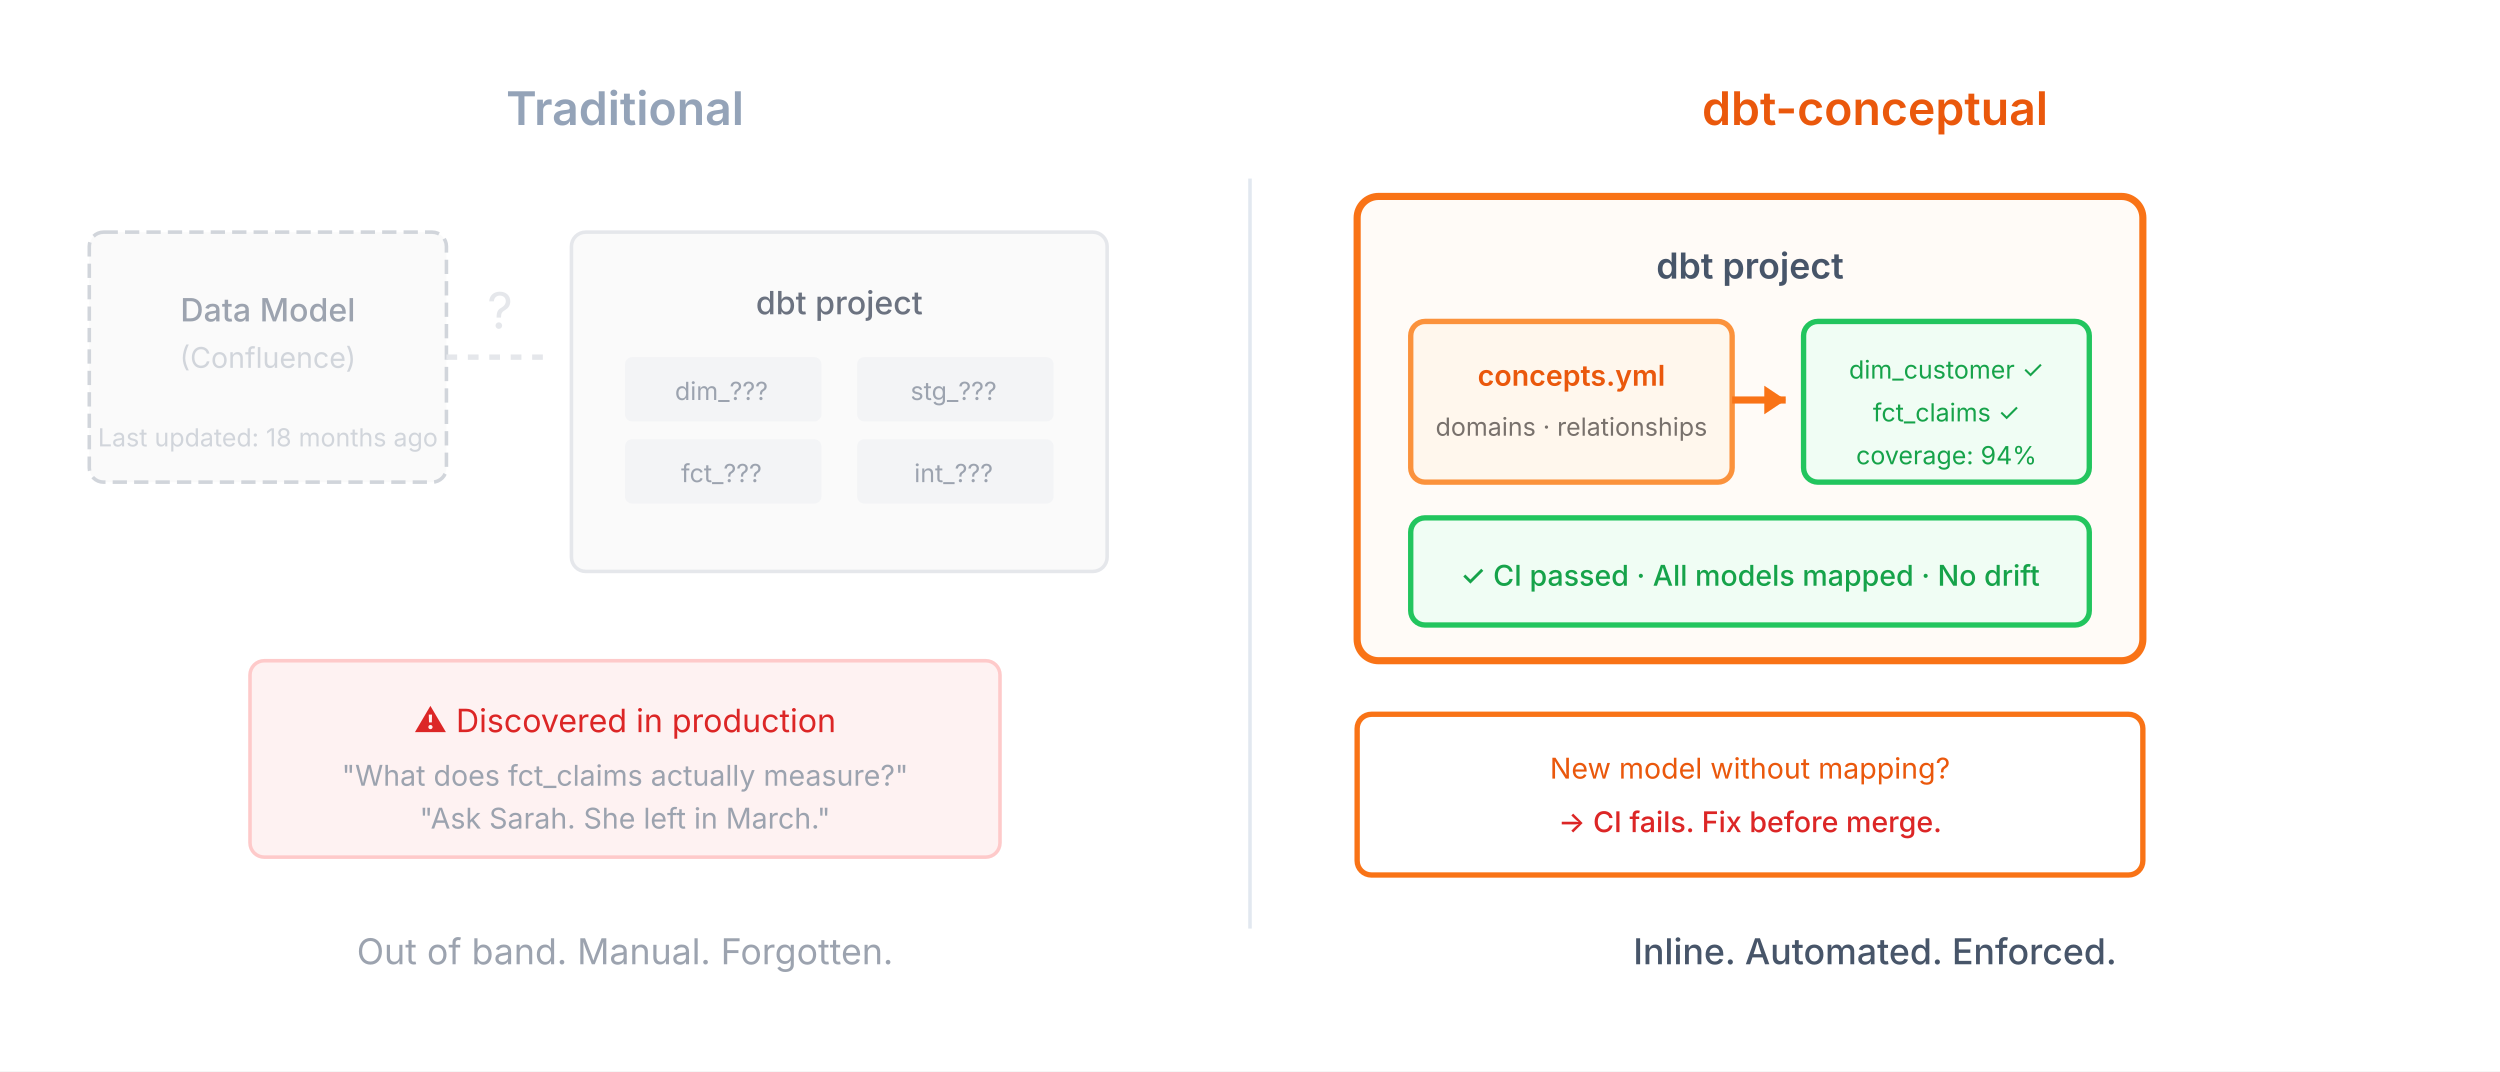
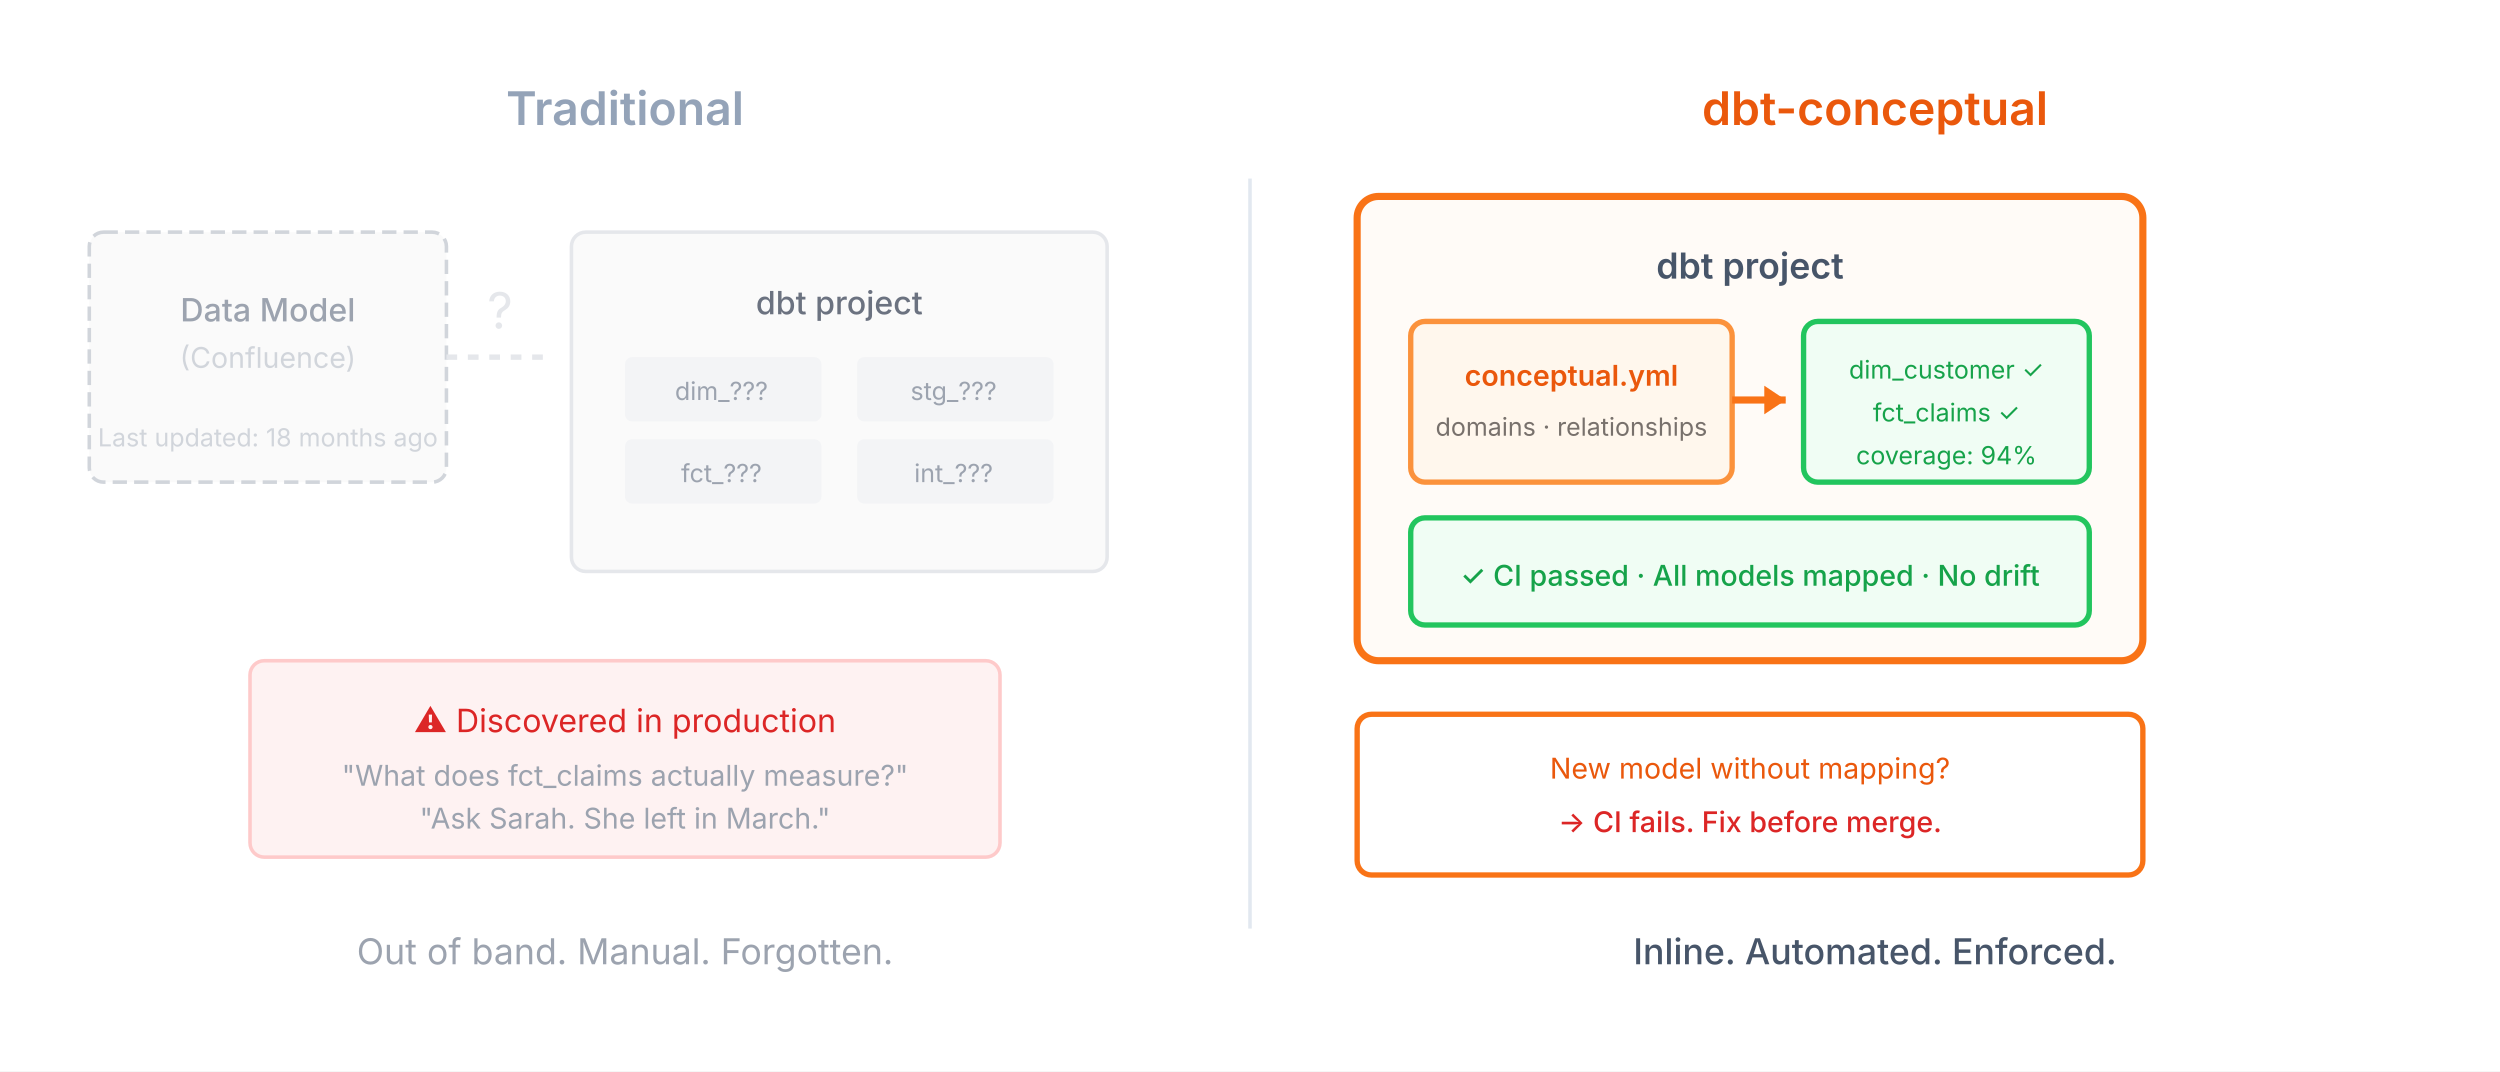
<svg xmlns="http://www.w3.org/2000/svg" viewBox="0 0 700 300" width="700" height="300">
  <rect width="700" height="300" fill="#ffffff" />
  <line x1="350" y1="50" x2="350" y2="260" stroke="#e2e8f0" stroke-width="1" />
  <text x="175" y="35" font-family="system-ui, -apple-system, sans-serif" font-size="13" font-weight="600" fill="#94a3b8" text-anchor="middle">Traditional</text>
  <rect x="25" y="65" width="100" height="70" rx="4" fill="#fafafa" stroke="#d1d5db" stroke-width="1" stroke-dasharray="4,2" />
  <text x="75" y="90" font-family="system-ui, -apple-system, sans-serif" font-size="9" font-weight="500" fill="#9ca3af" text-anchor="middle">Data Model</text>
  <text x="75" y="103" font-family="system-ui, -apple-system, sans-serif" font-size="8" fill="#d1d5db" text-anchor="middle">(Confluence)</text>
  <text x="75" y="125" font-family="system-ui, -apple-system, sans-serif" font-size="7" fill="#d1d5db" text-anchor="middle">Last updated: 18 months ago</text>
  <line x1="125" y1="100" x2="155" y2="100" stroke="#e5e7eb" stroke-width="1.5" stroke-dasharray="3,3" />
  <text x="140" y="92" font-family="system-ui, -apple-system, sans-serif" font-size="14" fill="#e5e7eb" text-anchor="middle">?</text>
  <rect x="160" y="65" width="150" height="95" rx="4" fill="#fafafa" stroke="#e5e7eb" stroke-width="1" />
  <text x="235" y="88" font-family="system-ui, -apple-system, sans-serif" font-size="9" font-weight="500" fill="#6b7280" text-anchor="middle">dbt project</text>
  <rect x="175" y="100" width="55" height="18" rx="2" fill="#f3f4f6" />
  <text x="202" y="112" font-family="system-ui, -apple-system, sans-serif" font-size="7" fill="#9ca3af" text-anchor="middle">dim_???</text>
  <rect x="175" y="123" width="55" height="18" rx="2" fill="#f3f4f6" />
  <text x="202" y="135" font-family="system-ui, -apple-system, sans-serif" font-size="7" fill="#9ca3af" text-anchor="middle">fct_???</text>
  <rect x="240" y="100" width="55" height="18" rx="2" fill="#f3f4f6" />
  <text x="267" y="112" font-family="system-ui, -apple-system, sans-serif" font-size="7" fill="#9ca3af" text-anchor="middle">stg_???</text>
  <rect x="240" y="123" width="55" height="18" rx="2" fill="#f3f4f6" />
  <text x="267" y="135" font-family="system-ui, -apple-system, sans-serif" font-size="7" fill="#9ca3af" text-anchor="middle">int_???</text>
  <rect x="70" y="185" width="210" height="55" rx="4" fill="#fef2f2" stroke="#fecaca" stroke-width="1" />
  <text x="175" y="205" font-family="system-ui, -apple-system, sans-serif" font-size="9" fill="#dc2626" text-anchor="middle">⚠ Discovered in production</text>
  <text x="175" y="220" font-family="system-ui, -apple-system, sans-serif" font-size="8" fill="#9ca3af" text-anchor="middle">"What does fct_claims actually measure?"</text>
  <text x="175" y="232" font-family="system-ui, -apple-system, sans-serif" font-size="8" fill="#9ca3af" text-anchor="middle">"Ask Sarah. She left in March."</text>
  <text x="175" y="270" font-family="system-ui, -apple-system, sans-serif" font-size="10" fill="#9ca3af" text-anchor="middle">Out of band. Manual. Forgotten.</text>
  <text x="525" y="35" font-family="system-ui, -apple-system, sans-serif" font-size="13" font-weight="600" fill="#ea580c" text-anchor="middle">dbt-conceptual</text>
  <rect x="380" y="55" width="220" height="130" rx="6" fill="#fffbf7" stroke="#f97316" stroke-width="2" />
  <text x="490" y="78" font-family="system-ui, -apple-system, sans-serif" font-size="10" font-weight="600" fill="#475569" text-anchor="middle">dbt project</text>
  <rect x="395" y="90" width="90" height="45" rx="4" fill="#fff7ed" stroke="#fb923c" stroke-width="1.5" />
-   <text x="440" y="108" font-family="system-ui, -apple-system, sans-serif" font-size="8" font-weight="600" fill="#ea580c" text-anchor="middle">concepts.yml</text>
+   <text x="440" y="108" font-family="system-ui, -apple-system, sans-serif" font-size="8" font-weight="600" fill="#ea580c" text-anchor="middle">conceptual.yml</text>
  <text x="440" y="122" font-family="system-ui, -apple-system, sans-serif" font-size="7" fill="#78716c" text-anchor="middle">domains · relationships</text>
  <line x1="485" y1="112" x2="500" y2="112" stroke="#f97316" stroke-width="2" />
  <polygon points="500,112 494,108 494,116" fill="#f97316" />
  <rect x="505" y="90" width="80" height="45" rx="4" fill="#f0fdf4" stroke="#22c55e" stroke-width="1.5" />
  <text x="545" y="106" font-family="system-ui, -apple-system, sans-serif" font-size="7" fill="#16a34a" text-anchor="middle">dim_customer ✓</text>
  <text x="545" y="118" font-family="system-ui, -apple-system, sans-serif" font-size="7" fill="#16a34a" text-anchor="middle">fct_claims ✓</text>
  <text x="545" y="130" font-family="system-ui, -apple-system, sans-serif" font-size="7" fill="#16a34a" text-anchor="middle">coverage: 94%</text>
  <rect x="395" y="145" width="190" height="30" rx="4" fill="#f0fdf4" stroke="#22c55e" stroke-width="1.5" />
  <text x="490" y="164" font-family="system-ui, -apple-system, sans-serif" font-size="8" font-weight="500" fill="#16a34a" text-anchor="middle">✓ CI passed · All models mapped · No drift</text>
  <rect x="380" y="200" width="220" height="45" rx="4" fill="#ffffff" stroke="#f97316" stroke-width="1.5" />
  <text x="490" y="218" font-family="system-ui, -apple-system, sans-serif" font-size="8" fill="#ea580c" text-anchor="middle">New model without mapping?</text>
  <text x="490" y="233" font-family="system-ui, -apple-system, sans-serif" font-size="8" font-weight="500" fill="#dc2626" text-anchor="middle">→ CI fails. Fix before merge.</text>
  <text x="525" y="270" font-family="system-ui, -apple-system, sans-serif" font-size="10" font-weight="500" fill="#475569" text-anchor="middle">Inline. Automated. Enforced.</text>
</svg>
